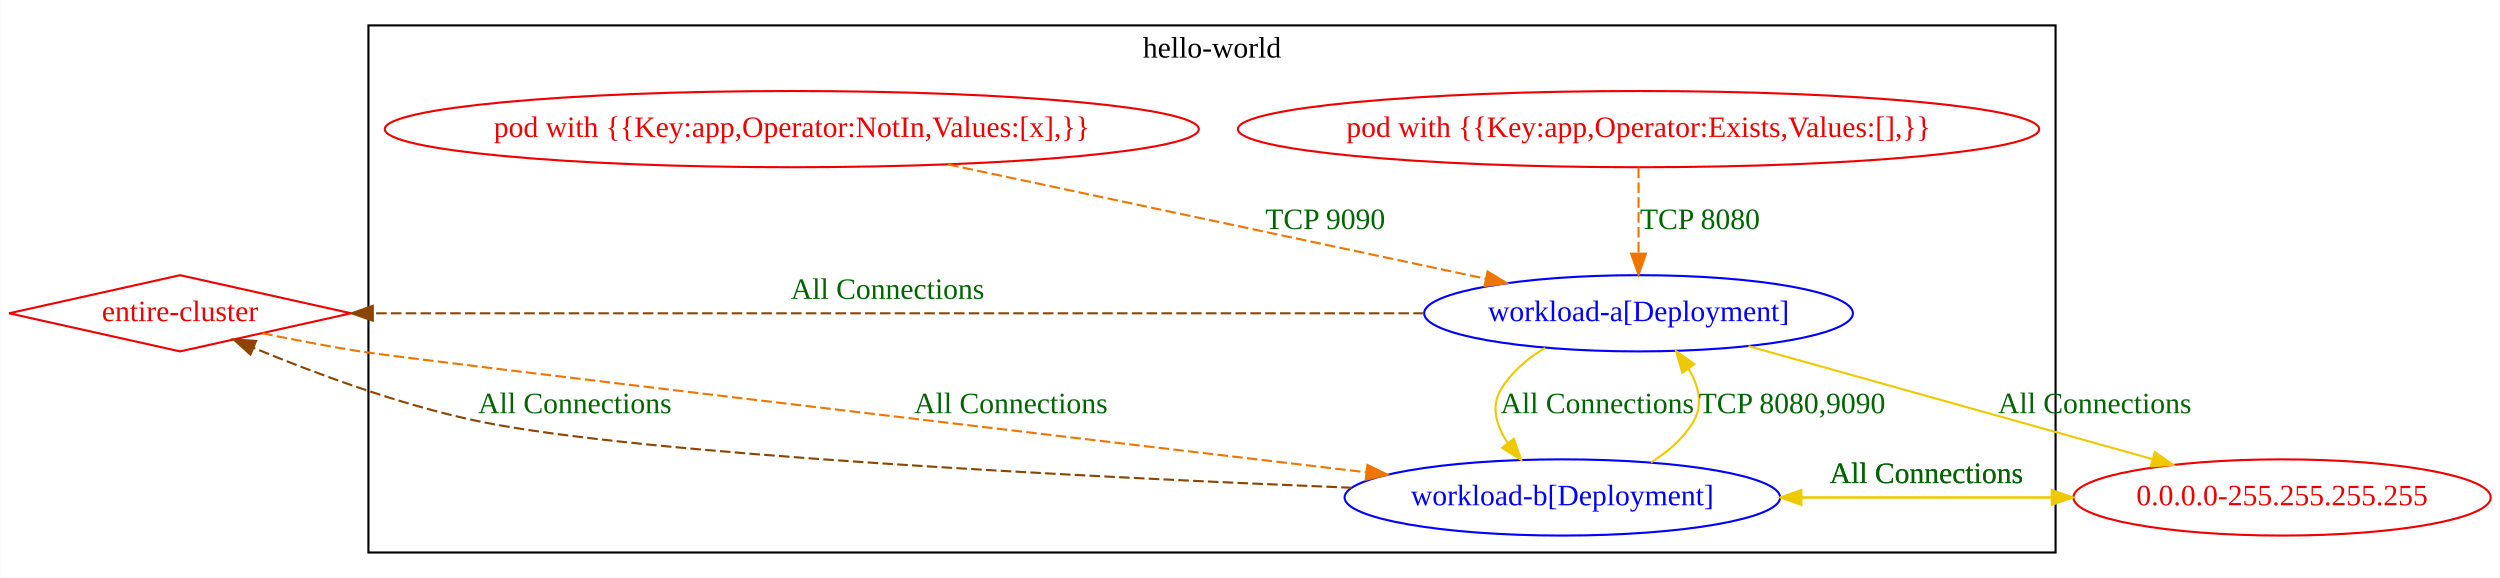
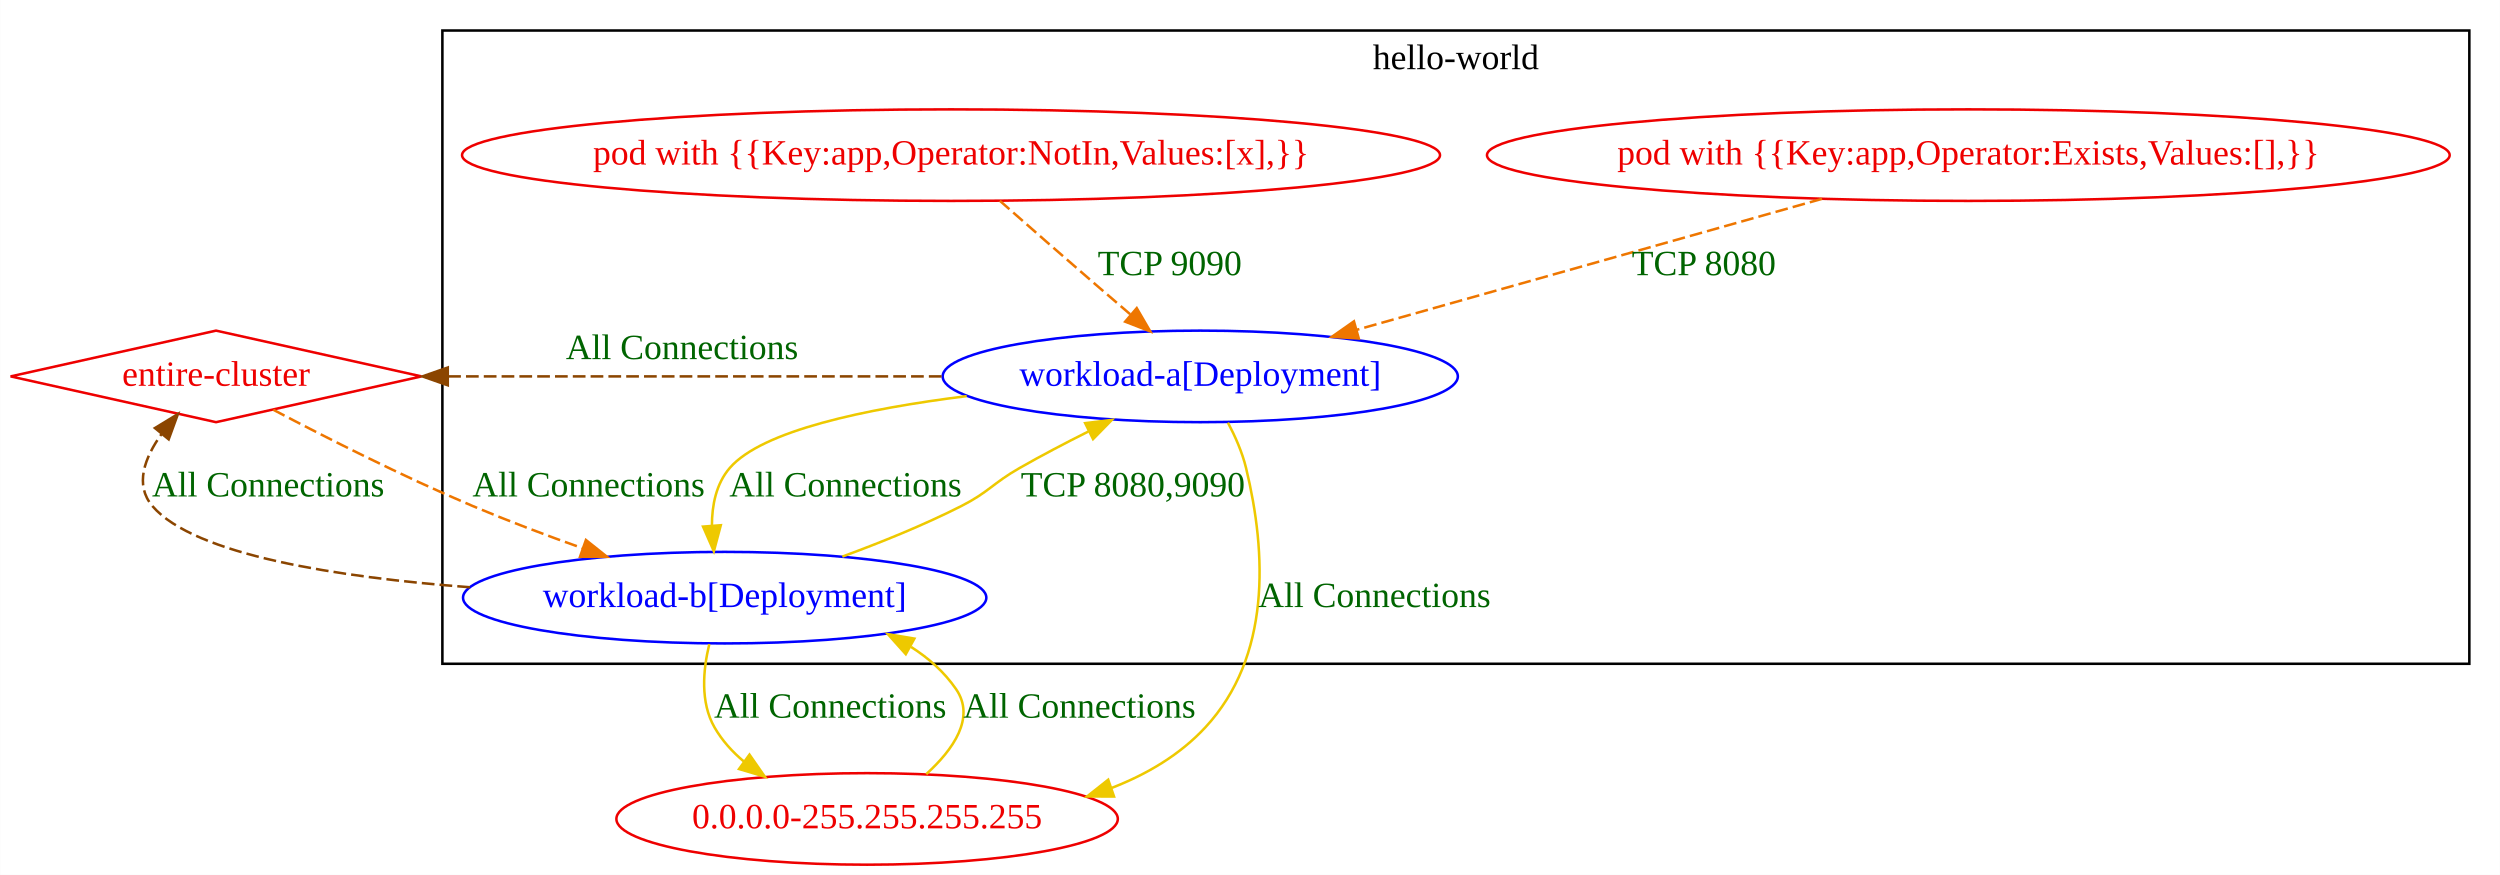
- <svg xmlns="http://www.w3.org/2000/svg" width="1181pt" height="273pt" viewBox="0.00 0.00 1180.68 273.00">
-   <g id="graph0" class="graph" transform="scale(1 1) rotate(0) translate(4 269)">
-     <polygon fill="white" stroke="transparent" points="-4,4 -4,-269 1176.68,-269 1176.68,4 -4,4" />
+ <svg xmlns="http://www.w3.org/2000/svg" width="983pt" height="344pt" viewBox="0.00 0.00 982.89 344.00">
+   <g id="graph0" class="graph" transform="scale(1 1) rotate(0) translate(4 340)">
+     <polygon fill="white" stroke="transparent" points="-4,4 -4,-340 978.89,-340 978.89,4 -4,4" />
    <g id="clust1" class="cluster">
-       <polygon fill="none" stroke="black" points="169.89,-8 169.89,-257 966.89,-257 966.89,-8 169.89,-8" />
-       <text text-anchor="middle" x="568.39" y="-241.8" font-family="Times New Roman,serif" font-size="14.00">hello-world</text>
+       <polygon fill="none" stroke="black" points="169.89,-79 169.89,-328 966.89,-328 966.89,-79 169.89,-79" />
+       <text text-anchor="middle" x="568.39" y="-312.8" font-family="Times New Roman,serif" font-size="14.00">hello-world</text>
    </g>
    <g id="node1" class="node">
-       <ellipse fill="none" stroke="blue" cx="769.89" cy="-121" rx="101.28" ry="18" />
-       <text text-anchor="middle" x="769.89" y="-117.3" font-family="Times New Roman,serif" font-size="14.00" fill="blue">workload-a[Deployment]</text>
+       <ellipse fill="none" stroke="blue" cx="467.89" cy="-192" rx="101.28" ry="18" />
+       <text text-anchor="middle" x="467.89" y="-188.3" font-family="Times New Roman,serif" font-size="14.00" fill="blue">workload-a[Deployment]</text>
    </g>
    <g id="node2" class="node">
-       <ellipse fill="none" stroke="blue" cx="733.89" cy="-34" rx="102.88" ry="18" />
-       <text text-anchor="middle" x="733.89" y="-30.3" font-family="Times New Roman,serif" font-size="14.00" fill="blue">workload-b[Deployment]</text>
+       <ellipse fill="none" stroke="blue" cx="280.89" cy="-105" rx="102.88" ry="18" />
+       <text text-anchor="middle" x="280.89" y="-101.3" font-family="Times New Roman,serif" font-size="14.00" fill="blue">workload-b[Deployment]</text>
    </g>
    <g id="edge5" class="edge">
-       <path fill="none" stroke="#eec900" d="M725.75,-104.63C717.43,-99.67 709.82,-93.25 704.89,-85 700,-76.82 702.73,-67.82 708.1,-59.74" />
-       <polygon fill="#eec900" stroke="#eec900" points="710.98,-61.74 714.45,-51.73 705.49,-57.4 710.98,-61.74" />
-       <text text-anchor="middle" x="750.39" y="-73.8" font-family="Times New Roman,serif" font-size="14.00" fill="darkgreen">All Connections</text>
+       <path fill="none" stroke="#eec900" d="M376.06,-184.25C336.12,-179.25 295.54,-170.66 282.89,-156 277.54,-149.8 275.86,-141.39 275.87,-133.24" />
+       <polygon fill="#eec900" stroke="#eec900" points="279.36,-133.48 276.63,-123.24 272.38,-132.94 279.36,-133.48" />
+       <text text-anchor="middle" x="328.39" y="-144.8" font-family="Times New Roman,serif" font-size="14.00" fill="darkgreen">All Connections</text>
    </g>
    <g id="node5" class="node">
-       <ellipse fill="none" stroke="#ee0000" cx="1073.89" cy="-34" rx="98.58" ry="18" />
-       <text text-anchor="middle" x="1073.89" y="-30.3" font-family="Times New Roman,serif" font-size="14.00" fill="#ee0000">0.0.0.0-255.255.255.255</text>
+       <ellipse fill="none" stroke="#ee0000" cx="336.89" cy="-18" rx="98.58" ry="18" />
+       <text text-anchor="middle" x="336.89" y="-14.3" font-family="Times New Roman,serif" font-size="14.00" fill="#ee0000">0.0.0.0-255.255.255.255</text>
    </g>
    <g id="edge3" class="edge">
-       <path fill="none" stroke="#eec900" d="M821.8,-105.48C874.67,-90.7 956.63,-67.79 1012.64,-52.12" />
-       <polygon fill="#eec900" stroke="#eec900" points="1013.75,-55.45 1022.44,-49.38 1011.87,-48.71 1013.75,-55.45" />
-       <text text-anchor="middle" x="985.39" y="-73.8" font-family="Times New Roman,serif" font-size="14.00" fill="darkgreen">All Connections</text>
+       <path fill="none" stroke="#eec900" d="M478.76,-173.83C481.67,-168.35 484.41,-162.11 485.89,-156 494.07,-122.18 495.63,-81.77 469.89,-54 459.86,-43.19 446.93,-35.56 433.09,-30.2" />
+       <polygon fill="#eec900" stroke="#eec900" points="433.98,-26.8 423.38,-26.84 431.69,-33.42 433.98,-26.8" />
+       <text text-anchor="middle" x="536.39" y="-101.3" font-family="Times New Roman,serif" font-size="14.00" fill="darkgreen">All Connections</text>
    </g>
    <g id="node6" class="node">
-       <polygon fill="none" stroke="#ee0000" points="80.89,-139 0.11,-121 80.89,-103 161.66,-121 80.89,-139" />
-       <text text-anchor="middle" x="80.89" y="-117.3" font-family="Times New Roman,serif" font-size="14.00" fill="#ee0000">entire-cluster</text>
+       <polygon fill="none" stroke="#ee0000" points="80.89,-210 0.11,-192 80.89,-174 161.66,-192 80.89,-210" />
+       <text text-anchor="middle" x="80.89" y="-188.3" font-family="Times New Roman,serif" font-size="14.00" fill="#ee0000">entire-cluster</text>
    </g>
    <g id="edge4" class="edge">
-       <path fill="none" stroke="#8b4500" stroke-dasharray="5,2" d="M668.49,-121C534.6,-121 300.79,-121 172.16,-121" />
-       <polygon fill="#8b4500" stroke="#8b4500" points="171.95,-117.5 161.95,-121 171.95,-124.5 171.95,-117.5" />
-       <text text-anchor="middle" x="415.13" y="-127.8" font-family="Times New Roman,serif" font-size="14.00" fill="darkgreen">All Connections</text>
+       <path fill="none" stroke="#8b4500" stroke-dasharray="5,2" d="M366.17,-192C306.04,-192 230.54,-192 172.31,-192" />
+       <polygon fill="#8b4500" stroke="#8b4500" points="172.01,-188.5 162.01,-192 172.01,-195.5 172.01,-188.5" />
+       <text text-anchor="middle" x="264.13" y="-198.8" font-family="Times New Roman,serif" font-size="14.00" fill="darkgreen">All Connections</text>
    </g>
    <g id="edge8" class="edge">
-       <path fill="none" stroke="#eec900" d="M775.71,-50.55C783.76,-55.51 791.15,-61.89 795.89,-70 800.52,-77.94 798.25,-86.79 793.51,-94.82" />
-       <polygon fill="#eec900" stroke="#eec900" points="790.56,-92.93 787.62,-103.11 796.27,-96.99 790.56,-92.93" />
-       <text text-anchor="middle" x="842.39" y="-73.8" font-family="Times New Roman,serif" font-size="14.00" fill="darkgreen">TCP 8080,9090</text>
+       <path fill="none" stroke="#eec900" d="M327.15,-121.15C342.34,-126.72 359.11,-133.52 373.89,-141 384.77,-146.52 386.28,-149.96 396.89,-156 405.48,-160.9 414.86,-165.81 423.9,-170.34" />
+       <polygon fill="#eec900" stroke="#eec900" points="422.63,-173.62 433.14,-174.9 425.73,-167.34 422.63,-173.62" />
+       <text text-anchor="middle" x="441.39" y="-144.8" font-family="Times New Roman,serif" font-size="14.00" fill="darkgreen">TCP 8080,9090</text>
    </g>
    <g id="edge6" class="edge">
-       <path fill="none" stroke="#eec900" d="M836.82,-34C877.36,-34 923.95,-34 965.05,-34" />
-       <polygon fill="#eec900" stroke="#eec900" points="965.09,-37.5 975.09,-34 965.09,-30.5 965.09,-37.5" />
-       <text text-anchor="middle" x="905.84" y="-40.8" font-family="Times New Roman,serif" font-size="14.00" fill="darkgreen">All Connections</text>
+       <path fill="none" stroke="#eec900" d="M274.84,-86.72C272.37,-76.56 271.25,-63.82 276.89,-54 279.85,-48.84 283.9,-44.37 288.5,-40.52" />
+       <polygon fill="#eec900" stroke="#eec900" points="290.64,-43.29 296.69,-34.6 286.53,-37.62 290.64,-43.29" />
+       <text text-anchor="middle" x="322.39" y="-57.8" font-family="Times New Roman,serif" font-size="14.00" fill="darkgreen">All Connections</text>
    </g>
    <g id="edge7" class="edge">
-       <path fill="none" stroke="#8b4500" stroke-dasharray="5,2" d="M634.39,-38.58C508.24,-43.69 298,-54.21 221.89,-70 184.58,-77.74 143.72,-93.03 115.64,-104.67" />
-       <polygon fill="#8b4500" stroke="#8b4500" points="114.13,-101.51 106.27,-108.62 116.84,-107.96 114.13,-101.51" />
-       <text text-anchor="middle" x="267.39" y="-73.8" font-family="Times New Roman,serif" font-size="14.00" fill="darkgreen">All Connections</text>
+       <path fill="none" stroke="#8b4500" stroke-dasharray="5,2" d="M180.73,-109.09C128.59,-113.03 72.34,-121.78 55.89,-141 48.76,-149.32 52.78,-160.03 59.51,-169.4" />
+       <polygon fill="#8b4500" stroke="#8b4500" points="56.85,-171.69 65.9,-177.2 62.27,-167.25 56.85,-171.69" />
+       <text text-anchor="middle" x="101.39" y="-144.8" font-family="Times New Roman,serif" font-size="14.00" fill="darkgreen">All Connections</text>
    </g>
    <g id="node3" class="node">
-       <ellipse fill="none" stroke="#ee0000" cx="769.89" cy="-208" rx="189.27" ry="18" />
-       <text text-anchor="middle" x="769.89" y="-204.3" font-family="Times New Roman,serif" font-size="14.00" fill="#ee0000">pod with {{Key:app,Operator:Exists,Values:[],}}</text>
+       <ellipse fill="none" stroke="#ee0000" cx="769.89" cy="-279" rx="189.27" ry="18" />
+       <text text-anchor="middle" x="769.89" y="-275.3" font-family="Times New Roman,serif" font-size="14.00" fill="#ee0000">pod with {{Key:app,Operator:Exists,Values:[],}}</text>
    </g>
    <g id="edge9" class="edge">
-       <path fill="none" stroke="#ee7600" stroke-dasharray="5,2" d="M769.89,-189.8C769.89,-178.16 769.89,-162.55 769.89,-149.24" />
-       <polygon fill="#ee7600" stroke="#ee7600" points="773.39,-149.18 769.89,-139.18 766.39,-149.18 773.39,-149.18" />
-       <text text-anchor="middle" x="798.89" y="-160.8" font-family="Times New Roman,serif" font-size="14.00" fill="darkgreen">TCP 8080</text>
+       <path fill="none" stroke="#ee7600" stroke-dasharray="5,2" d="M712.37,-261.81C660.01,-247.07 582.92,-225.38 529.36,-210.3" />
+       <polygon fill="#ee7600" stroke="#ee7600" points="530.22,-206.91 519.64,-207.57 528.32,-213.65 530.22,-206.91" />
+       <text text-anchor="middle" x="665.89" y="-231.8" font-family="Times New Roman,serif" font-size="14.00" fill="darkgreen">TCP 8080</text>
    </g>
    <g id="node4" class="node">
-       <ellipse fill="none" stroke="#ee0000" cx="369.89" cy="-208" rx="192.27" ry="18" />
-       <text text-anchor="middle" x="369.89" y="-204.3" font-family="Times New Roman,serif" font-size="14.00" fill="#ee0000">pod with {{Key:app,Operator:NotIn,Values:[x],}}</text>
+       <ellipse fill="none" stroke="#ee0000" cx="369.89" cy="-279" rx="192.27" ry="18" />
+       <text text-anchor="middle" x="369.89" y="-275.3" font-family="Times New Roman,serif" font-size="14.00" fill="#ee0000">pod with {{Key:app,Operator:NotIn,Values:[x],}}</text>
    </g>
    <g id="edge10" class="edge">
-       <path fill="none" stroke="#ee7600" stroke-dasharray="5,2" d="M443.72,-191.31C516.16,-175.92 625.92,-152.59 697.77,-137.32" />
-       <polygon fill="#ee7600" stroke="#ee7600" points="698.59,-140.73 707.65,-135.23 697.14,-133.88 698.59,-140.73" />
-       <text text-anchor="middle" x="621.89" y="-160.8" font-family="Times New Roman,serif" font-size="14.00" fill="darkgreen">TCP 9090</text>
+       <path fill="none" stroke="#ee7600" stroke-dasharray="5,2" d="M389.09,-261.04C400.12,-251.33 414.24,-238.94 426.89,-228 431.22,-224.25 435.83,-220.29 440.33,-216.44" />
+       <polygon fill="#ee7600" stroke="#ee7600" points="442.91,-218.84 448.24,-209.68 438.36,-213.52 442.91,-218.84" />
+       <text text-anchor="middle" x="455.89" y="-231.8" font-family="Times New Roman,serif" font-size="14.00" fill="darkgreen">TCP 9090</text>
    </g>
    <g id="edge1" class="edge">
-       <path fill="none" stroke="#eec900" d="M975.09,-34C934.98,-34 888.42,-34 846.96,-34" />
-       <polygon fill="#eec900" stroke="#eec900" points="846.82,-30.5 836.82,-34 846.82,-37.5 846.82,-30.5" />
-       <text text-anchor="middle" x="905.84" y="-40.8" font-family="Times New Roman,serif" font-size="14.00" fill="darkgreen">All Connections</text>
+       <path fill="none" stroke="#eec900" d="M360.14,-35.61C370.81,-45.32 379.56,-57.82 371.89,-69 367.24,-75.77 361.08,-81.23 354.16,-85.63" />
+       <polygon fill="#eec900" stroke="#eec900" points="352.1,-82.77 345.03,-90.67 355.48,-88.9 352.1,-82.77" />
+       <text text-anchor="middle" x="420.39" y="-57.8" font-family="Times New Roman,serif" font-size="14.00" fill="darkgreen">All Connections</text>
    </g>
    <g id="edge2" class="edge">
-       <path fill="none" stroke="#ee7600" stroke-dasharray="5,2" d="M119.7,-111.57C134.15,-108.61 150.73,-105.42 165.89,-103 189.01,-99.31 486.37,-64.15 641.33,-45.89" />
-       <polygon fill="#ee7600" stroke="#ee7600" points="641.81,-49.36 651.33,-44.71 640.99,-42.41 641.81,-49.36" />
-       <text text-anchor="middle" x="473.39" y="-73.8" font-family="Times New Roman,serif" font-size="14.00" fill="darkgreen">All Connections</text>
+       <path fill="none" stroke="#ee7600" stroke-dasharray="5,2" d="M103.39,-178.89C123.62,-168.23 154.31,-152.65 181.89,-141 195.67,-135.18 210.78,-129.49 224.97,-124.45" />
+       <polygon fill="#ee7600" stroke="#ee7600" points="226.33,-127.68 234.61,-121.07 224.01,-121.08 226.33,-127.68" />
+       <text text-anchor="middle" x="227.39" y="-144.8" font-family="Times New Roman,serif" font-size="14.00" fill="darkgreen">All Connections</text>
    </g>
  </g>
</svg>
